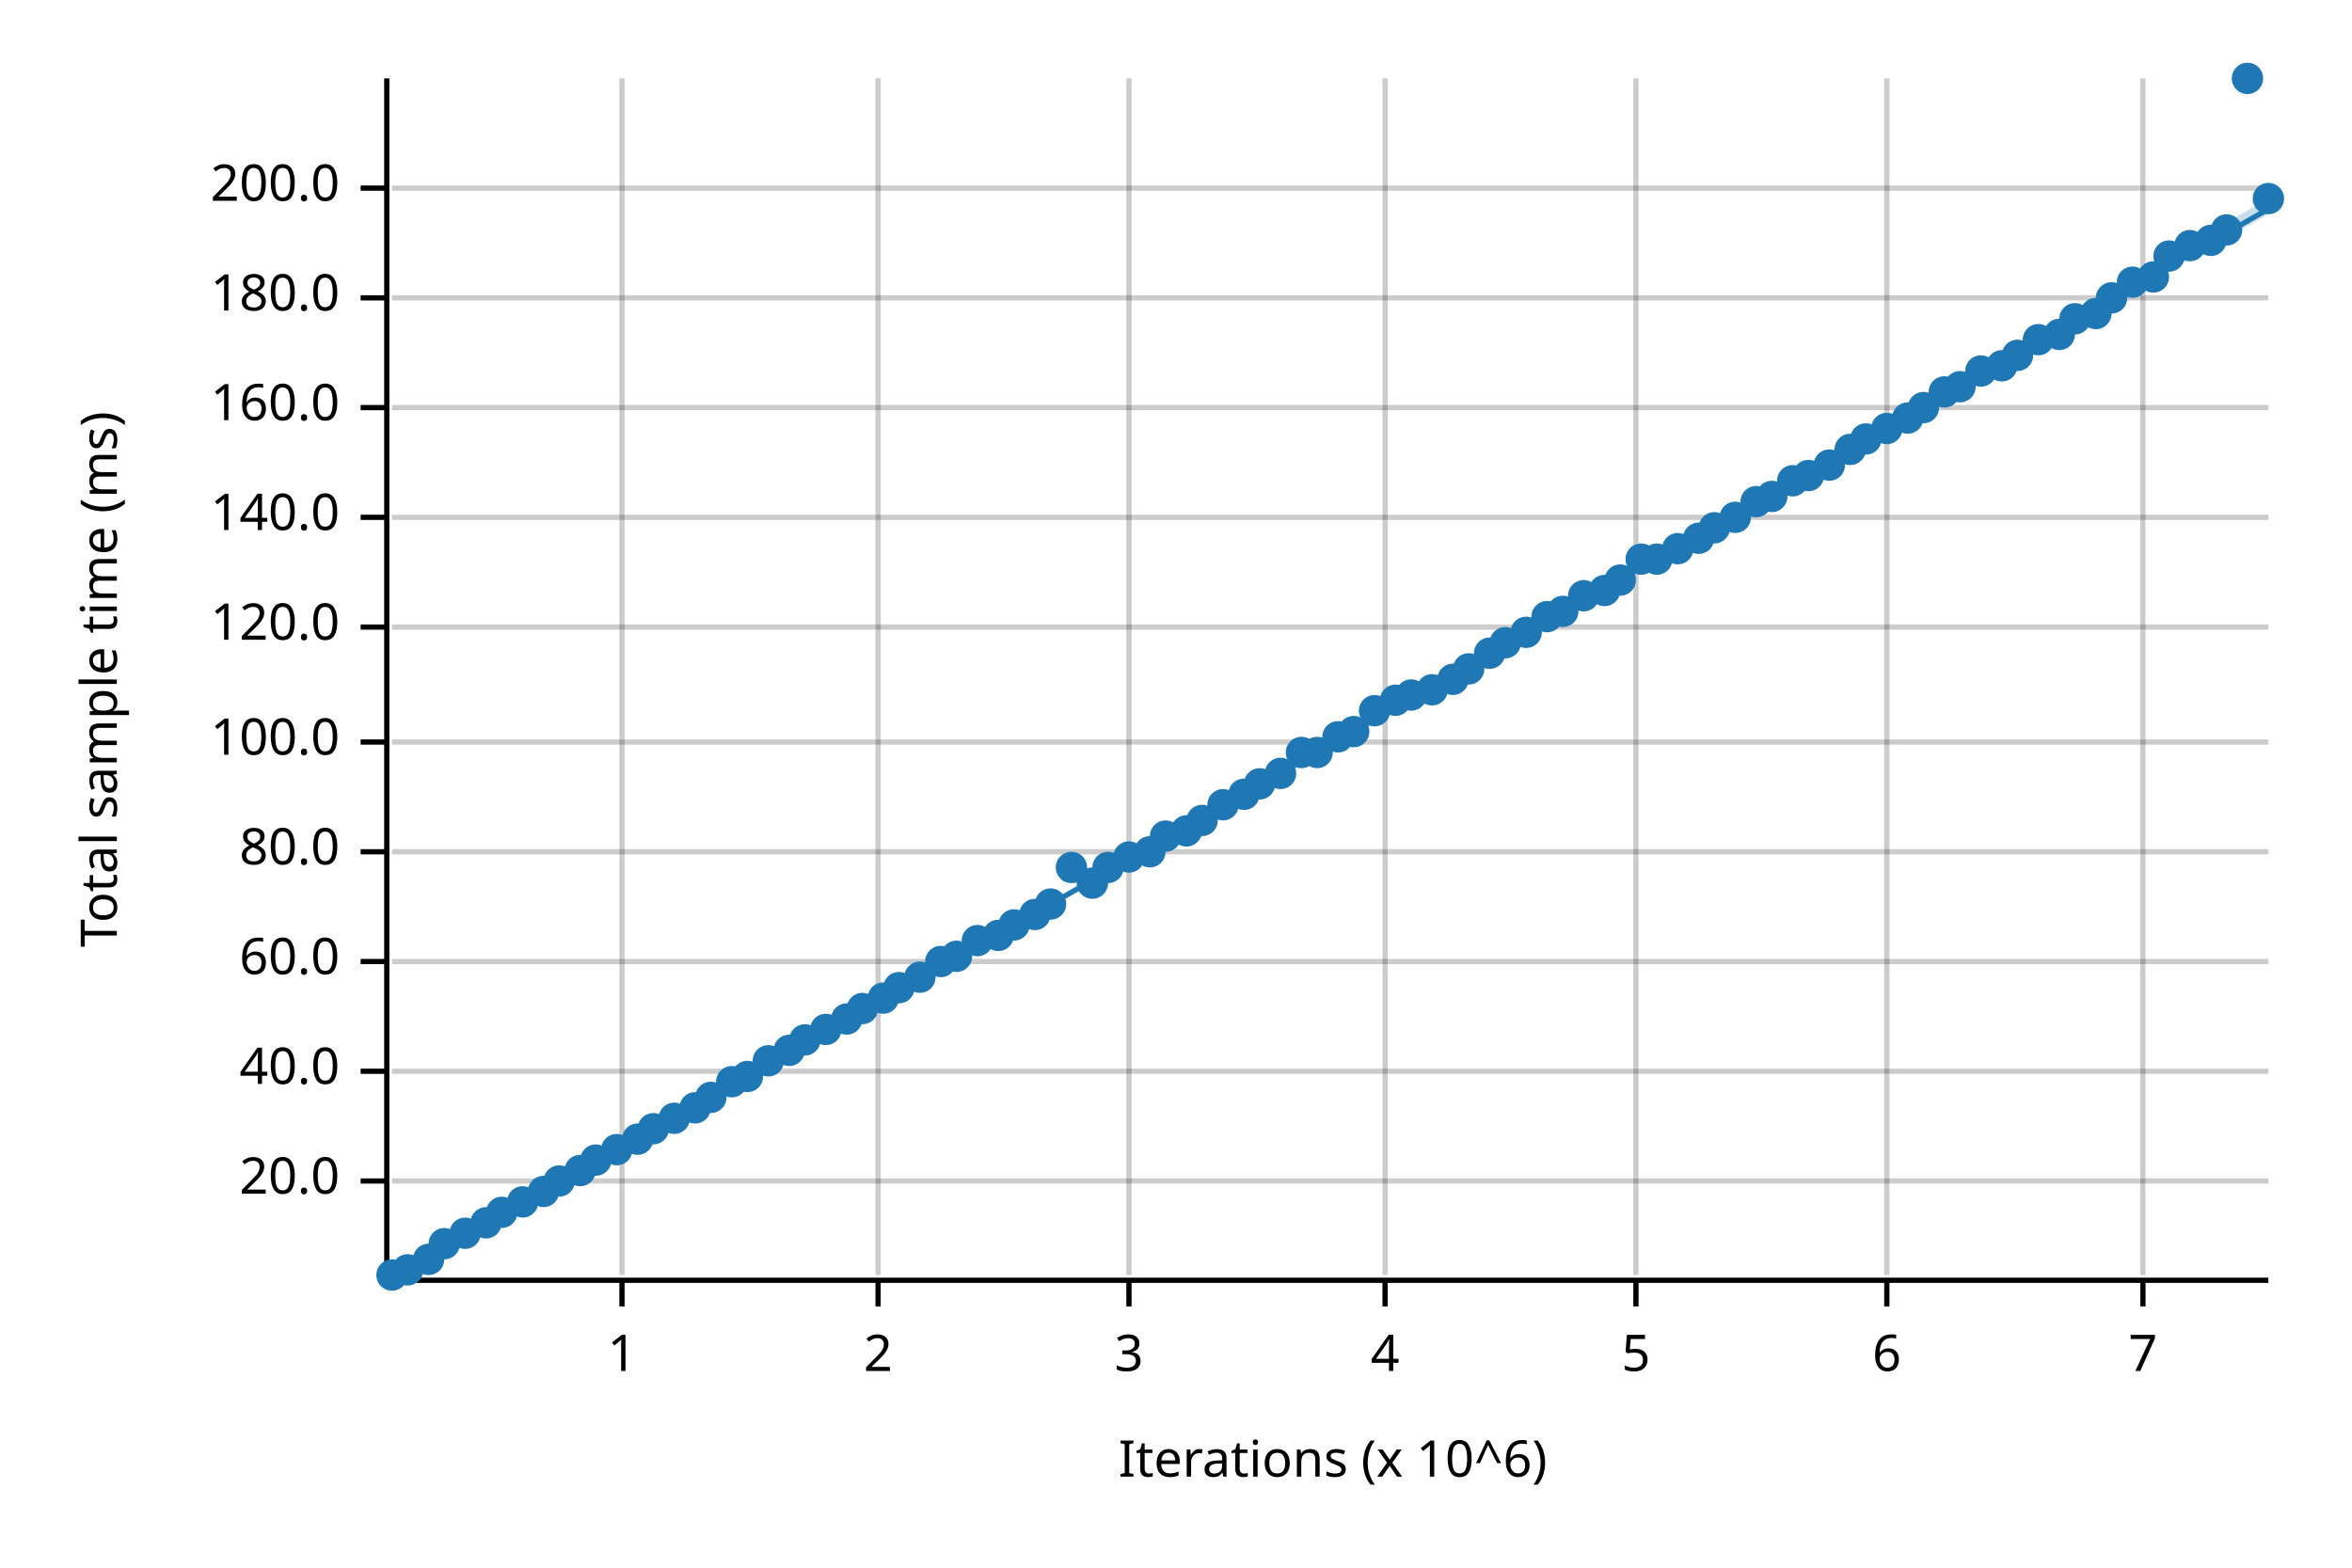
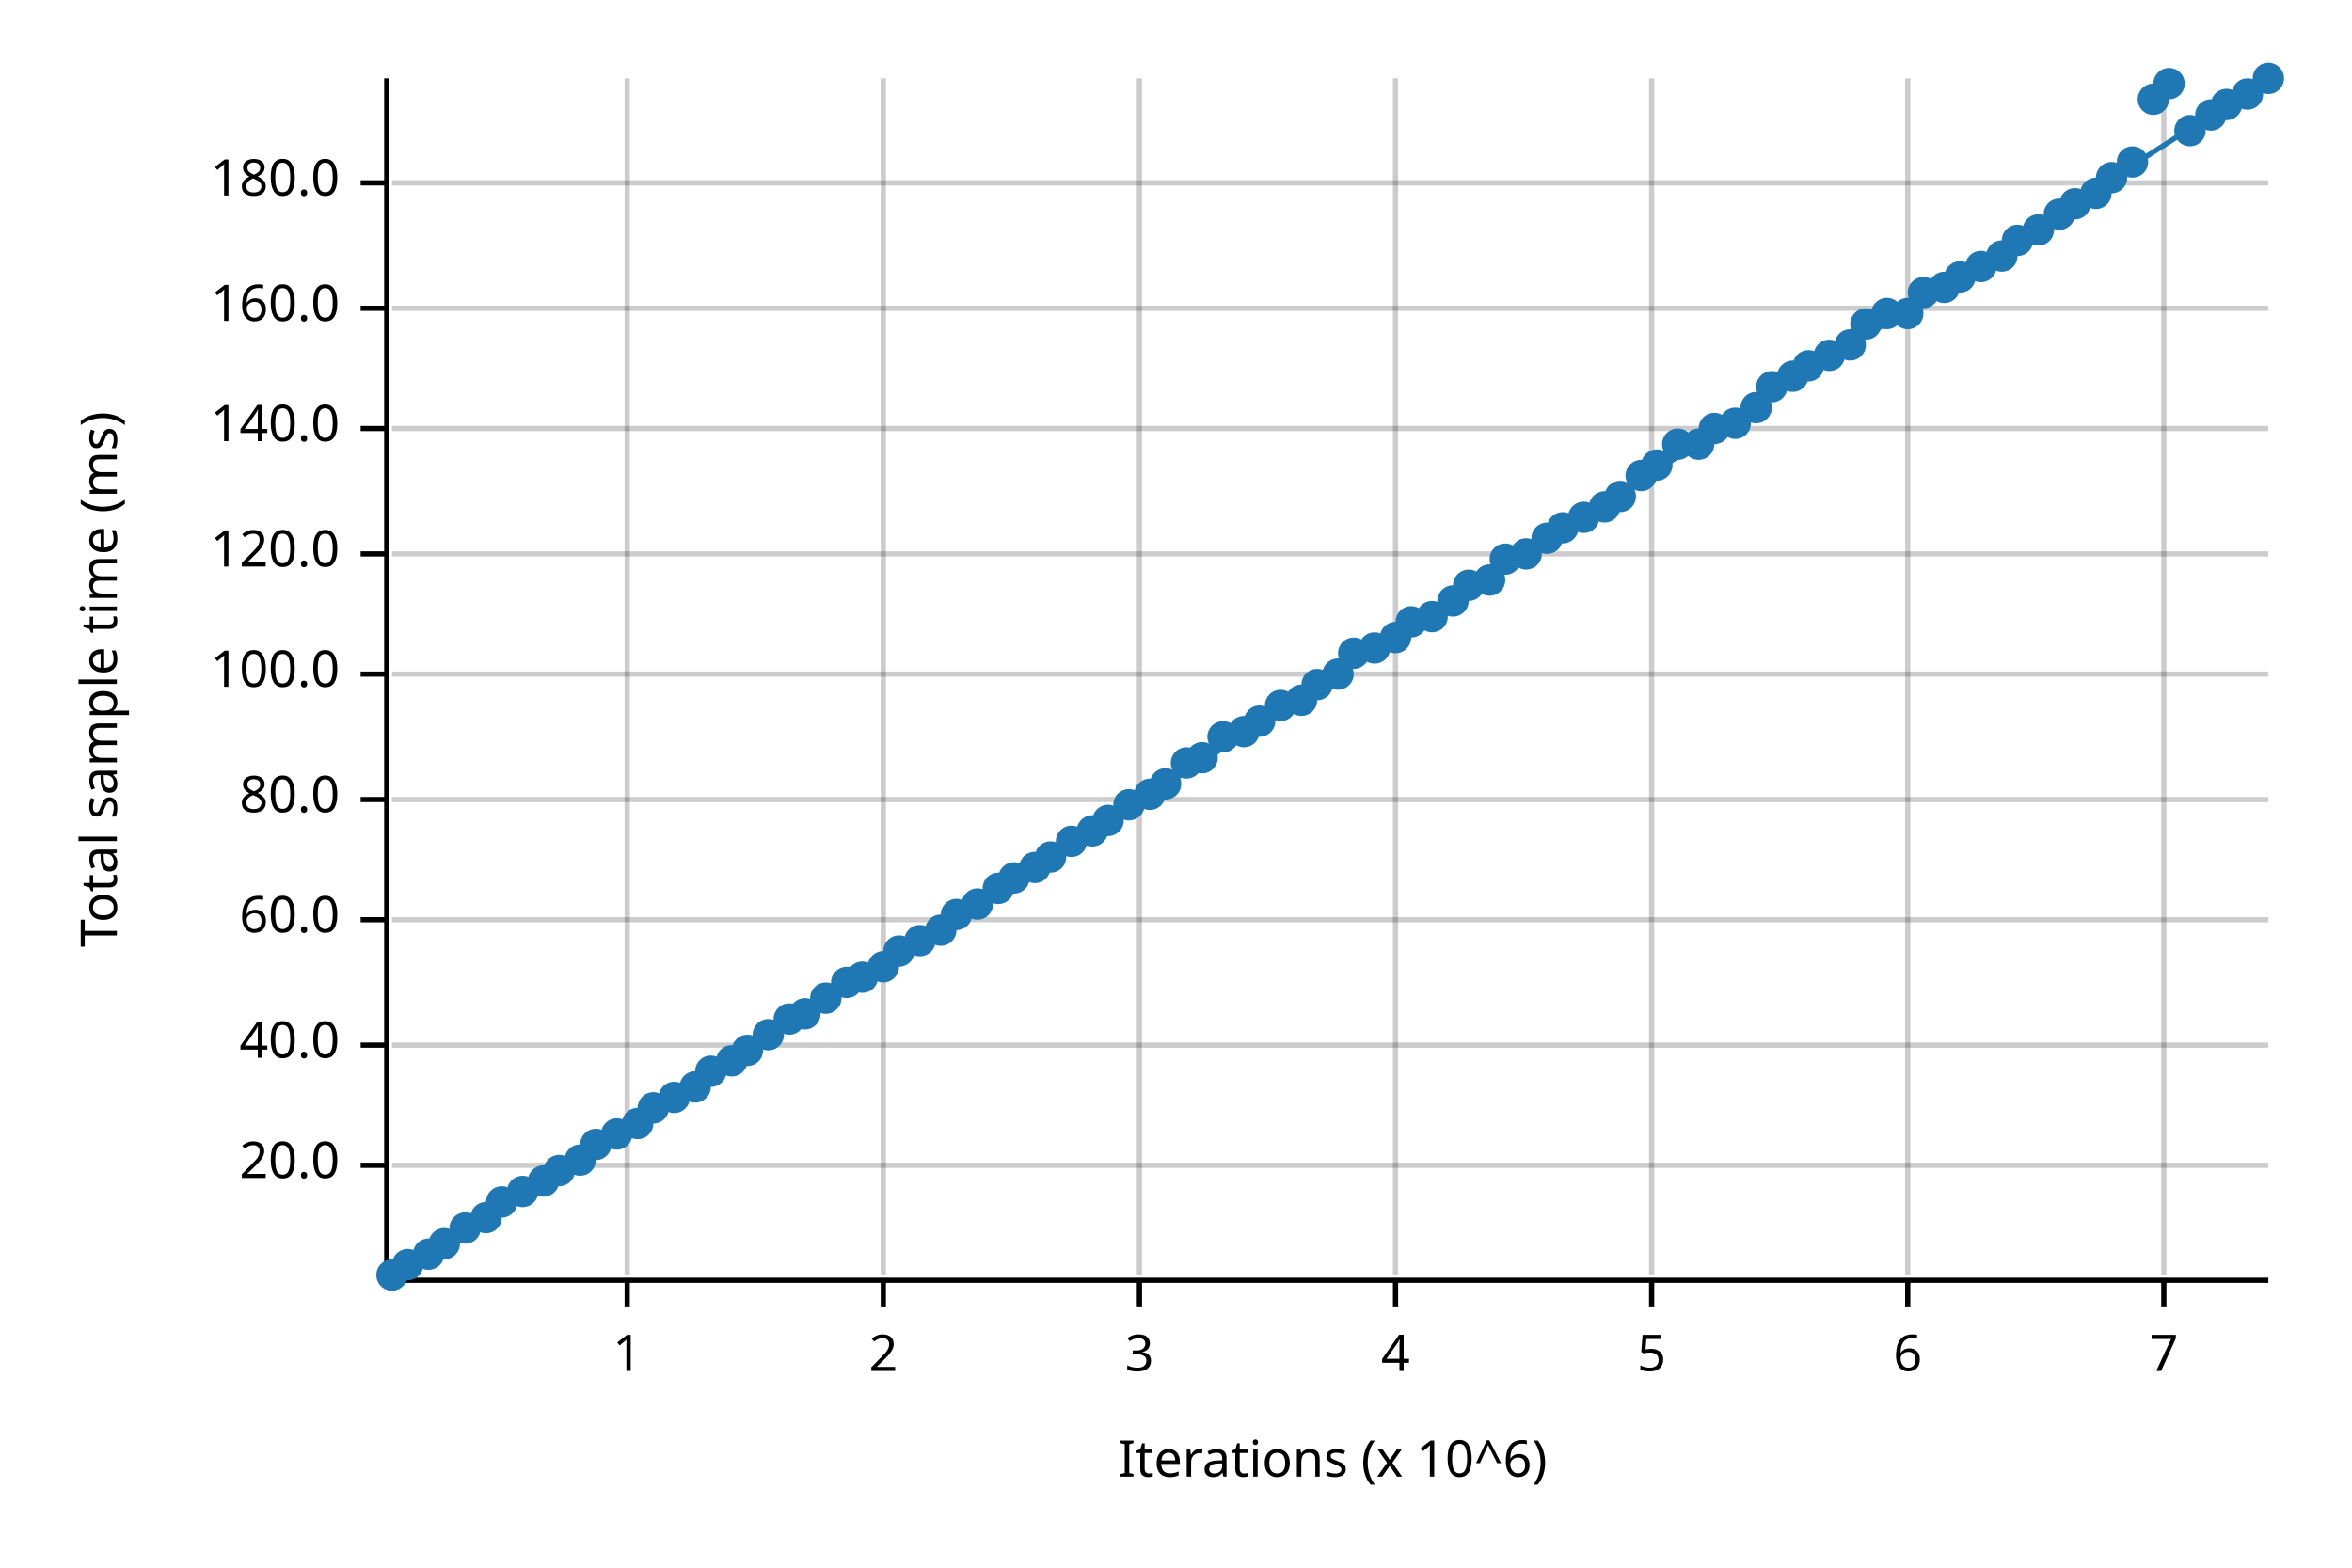
<svg xmlns="http://www.w3.org/2000/svg" width="450" height="300" viewBox="0 0 450 300">
  <text x="15" y="130" dy="0.76em" text-anchor="middle" font-family="sans-serif" font-size="9.677" opacity="1" fill="#000000" transform="rotate(270, 15, 130)">
Total sample time (ms)
</text>
  <text x="255" y="285" dy="-0.5ex" text-anchor="middle" font-family="sans-serif" font-size="9.677" opacity="1" fill="#000000">
Iterations (x 10^6)
</text>
-   <line opacity="0.2" stroke="#000000" stroke-width="1" x1="119" y1="244" x2="119" y2="15" />
-   <line opacity="0.2" stroke="#000000" stroke-width="1" x1="168" y1="244" x2="168" y2="15" />
-   <line opacity="0.2" stroke="#000000" stroke-width="1" x1="216" y1="244" x2="216" y2="15" />
-   <line opacity="0.2" stroke="#000000" stroke-width="1" x1="265" y1="244" x2="265" y2="15" />
-   <line opacity="0.2" stroke="#000000" stroke-width="1" x1="313" y1="244" x2="313" y2="15" />
-   <line opacity="0.2" stroke="#000000" stroke-width="1" x1="361" y1="244" x2="361" y2="15" />
-   <line opacity="0.2" stroke="#000000" stroke-width="1" x1="410" y1="244" x2="410" y2="15" />
-   <line opacity="0.2" stroke="#000000" stroke-width="1" x1="75" y1="226" x2="434" y2="226" />
-   <line opacity="0.2" stroke="#000000" stroke-width="1" x1="75" y1="205" x2="434" y2="205" />
-   <line opacity="0.2" stroke="#000000" stroke-width="1" x1="75" y1="184" x2="434" y2="184" />
-   <line opacity="0.2" stroke="#000000" stroke-width="1" x1="75" y1="163" x2="434" y2="163" />
-   <line opacity="0.2" stroke="#000000" stroke-width="1" x1="75" y1="142" x2="434" y2="142" />
-   <line opacity="0.2" stroke="#000000" stroke-width="1" x1="75" y1="120" x2="434" y2="120" />
-   <line opacity="0.2" stroke="#000000" stroke-width="1" x1="75" y1="99" x2="434" y2="99" />
-   <line opacity="0.2" stroke="#000000" stroke-width="1" x1="75" y1="78" x2="434" y2="78" />
-   <line opacity="0.2" stroke="#000000" stroke-width="1" x1="75" y1="57" x2="434" y2="57" />
-   <line opacity="0.2" stroke="#000000" stroke-width="1" x1="75" y1="36" x2="434" y2="36" />
+   <line opacity="0.2" stroke="#000000" stroke-width="1" x1="120" y1="244" x2="120" y2="15" />
+   <line opacity="0.2" stroke="#000000" stroke-width="1" x1="169" y1="244" x2="169" y2="15" />
+   <line opacity="0.2" stroke="#000000" stroke-width="1" x1="218" y1="244" x2="218" y2="15" />
+   <line opacity="0.2" stroke="#000000" stroke-width="1" x1="267" y1="244" x2="267" y2="15" />
+   <line opacity="0.2" stroke="#000000" stroke-width="1" x1="316" y1="244" x2="316" y2="15" />
+   <line opacity="0.2" stroke="#000000" stroke-width="1" x1="365" y1="244" x2="365" y2="15" />
+   <line opacity="0.2" stroke="#000000" stroke-width="1" x1="414" y1="244" x2="414" y2="15" />
+   <line opacity="0.2" stroke="#000000" stroke-width="1" x1="75" y1="223" x2="434" y2="223" />
+   <line opacity="0.2" stroke="#000000" stroke-width="1" x1="75" y1="200" x2="434" y2="200" />
+   <line opacity="0.2" stroke="#000000" stroke-width="1" x1="75" y1="176" x2="434" y2="176" />
+   <line opacity="0.2" stroke="#000000" stroke-width="1" x1="75" y1="153" x2="434" y2="153" />
+   <line opacity="0.2" stroke="#000000" stroke-width="1" x1="75" y1="129" x2="434" y2="129" />
+   <line opacity="0.2" stroke="#000000" stroke-width="1" x1="75" y1="106" x2="434" y2="106" />
+   <line opacity="0.2" stroke="#000000" stroke-width="1" x1="75" y1="82" x2="434" y2="82" />
+   <line opacity="0.2" stroke="#000000" stroke-width="1" x1="75" y1="59" x2="434" y2="59" />
+   <line opacity="0.2" stroke="#000000" stroke-width="1" x1="75" y1="35" x2="434" y2="35" />
  <polyline fill="none" opacity="1" stroke="#000000" stroke-width="1" points="74,15 74,244 " />
-   <text x="65" y="226" dy="0.5ex" text-anchor="end" font-family="sans-serif" font-size="9.677" opacity="1" fill="#000000">
+   <text x="65" y="223" dy="0.5ex" text-anchor="end" font-family="sans-serif" font-size="9.677" opacity="1" fill="#000000">
20.0
</text>
-   <polyline fill="none" opacity="1" stroke="#000000" stroke-width="1" points="69,226 74,226 " />
-   <text x="65" y="205" dy="0.5ex" text-anchor="end" font-family="sans-serif" font-size="9.677" opacity="1" fill="#000000">
+   <polyline fill="none" opacity="1" stroke="#000000" stroke-width="1" points="69,223 74,223 " />
+   <text x="65" y="200" dy="0.5ex" text-anchor="end" font-family="sans-serif" font-size="9.677" opacity="1" fill="#000000">
40.0
</text>
-   <polyline fill="none" opacity="1" stroke="#000000" stroke-width="1" points="69,205 74,205 " />
-   <text x="65" y="184" dy="0.5ex" text-anchor="end" font-family="sans-serif" font-size="9.677" opacity="1" fill="#000000">
+   <polyline fill="none" opacity="1" stroke="#000000" stroke-width="1" points="69,200 74,200 " />
+   <text x="65" y="176" dy="0.5ex" text-anchor="end" font-family="sans-serif" font-size="9.677" opacity="1" fill="#000000">
60.0
</text>
-   <polyline fill="none" opacity="1" stroke="#000000" stroke-width="1" points="69,184 74,184 " />
-   <text x="65" y="163" dy="0.5ex" text-anchor="end" font-family="sans-serif" font-size="9.677" opacity="1" fill="#000000">
+   <polyline fill="none" opacity="1" stroke="#000000" stroke-width="1" points="69,176 74,176 " />
+   <text x="65" y="153" dy="0.5ex" text-anchor="end" font-family="sans-serif" font-size="9.677" opacity="1" fill="#000000">
80.0
</text>
-   <polyline fill="none" opacity="1" stroke="#000000" stroke-width="1" points="69,163 74,163 " />
-   <text x="65" y="142" dy="0.5ex" text-anchor="end" font-family="sans-serif" font-size="9.677" opacity="1" fill="#000000">
+   <polyline fill="none" opacity="1" stroke="#000000" stroke-width="1" points="69,153 74,153 " />
+   <text x="65" y="129" dy="0.5ex" text-anchor="end" font-family="sans-serif" font-size="9.677" opacity="1" fill="#000000">
100.0
</text>
-   <polyline fill="none" opacity="1" stroke="#000000" stroke-width="1" points="69,142 74,142 " />
-   <text x="65" y="120" dy="0.5ex" text-anchor="end" font-family="sans-serif" font-size="9.677" opacity="1" fill="#000000">
+   <polyline fill="none" opacity="1" stroke="#000000" stroke-width="1" points="69,129 74,129 " />
+   <text x="65" y="106" dy="0.5ex" text-anchor="end" font-family="sans-serif" font-size="9.677" opacity="1" fill="#000000">
120.0
</text>
-   <polyline fill="none" opacity="1" stroke="#000000" stroke-width="1" points="69,120 74,120 " />
-   <text x="65" y="99" dy="0.5ex" text-anchor="end" font-family="sans-serif" font-size="9.677" opacity="1" fill="#000000">
+   <polyline fill="none" opacity="1" stroke="#000000" stroke-width="1" points="69,106 74,106 " />
+   <text x="65" y="82" dy="0.5ex" text-anchor="end" font-family="sans-serif" font-size="9.677" opacity="1" fill="#000000">
140.0
</text>
-   <polyline fill="none" opacity="1" stroke="#000000" stroke-width="1" points="69,99 74,99 " />
-   <text x="65" y="78" dy="0.5ex" text-anchor="end" font-family="sans-serif" font-size="9.677" opacity="1" fill="#000000">
+   <polyline fill="none" opacity="1" stroke="#000000" stroke-width="1" points="69,82 74,82 " />
+   <text x="65" y="59" dy="0.5ex" text-anchor="end" font-family="sans-serif" font-size="9.677" opacity="1" fill="#000000">
160.0
</text>
-   <polyline fill="none" opacity="1" stroke="#000000" stroke-width="1" points="69,78 74,78 " />
-   <text x="65" y="57" dy="0.5ex" text-anchor="end" font-family="sans-serif" font-size="9.677" opacity="1" fill="#000000">
+   <polyline fill="none" opacity="1" stroke="#000000" stroke-width="1" points="69,59 74,59 " />
+   <text x="65" y="35" dy="0.5ex" text-anchor="end" font-family="sans-serif" font-size="9.677" opacity="1" fill="#000000">
180.0
</text>
-   <polyline fill="none" opacity="1" stroke="#000000" stroke-width="1" points="69,57 74,57 " />
-   <text x="65" y="36" dy="0.5ex" text-anchor="end" font-family="sans-serif" font-size="9.677" opacity="1" fill="#000000">
- 200.0
- </text>
-   <polyline fill="none" opacity="1" stroke="#000000" stroke-width="1" points="69,36 74,36 " />
+   <polyline fill="none" opacity="1" stroke="#000000" stroke-width="1" points="69,35 74,35 " />
  <polyline fill="none" opacity="1" stroke="#000000" stroke-width="1" points="75,245 434,245 " />
-   <text x="119" y="255" dy="0.76em" text-anchor="middle" font-family="sans-serif" font-size="9.677" opacity="1" fill="#000000">
+   <text x="120" y="255" dy="0.76em" text-anchor="middle" font-family="sans-serif" font-size="9.677" opacity="1" fill="#000000">
1
</text>
-   <polyline fill="none" opacity="1" stroke="#000000" stroke-width="1" points="119,245 119,250 " />
-   <text x="168" y="255" dy="0.76em" text-anchor="middle" font-family="sans-serif" font-size="9.677" opacity="1" fill="#000000">
+   <polyline fill="none" opacity="1" stroke="#000000" stroke-width="1" points="120,245 120,250 " />
+   <text x="169" y="255" dy="0.76em" text-anchor="middle" font-family="sans-serif" font-size="9.677" opacity="1" fill="#000000">
2
</text>
-   <polyline fill="none" opacity="1" stroke="#000000" stroke-width="1" points="168,245 168,250 " />
-   <text x="216" y="255" dy="0.76em" text-anchor="middle" font-family="sans-serif" font-size="9.677" opacity="1" fill="#000000">
+   <polyline fill="none" opacity="1" stroke="#000000" stroke-width="1" points="169,245 169,250 " />
+   <text x="218" y="255" dy="0.76em" text-anchor="middle" font-family="sans-serif" font-size="9.677" opacity="1" fill="#000000">
3
</text>
-   <polyline fill="none" opacity="1" stroke="#000000" stroke-width="1" points="216,245 216,250 " />
-   <text x="265" y="255" dy="0.76em" text-anchor="middle" font-family="sans-serif" font-size="9.677" opacity="1" fill="#000000">
+   <polyline fill="none" opacity="1" stroke="#000000" stroke-width="1" points="218,245 218,250 " />
+   <text x="267" y="255" dy="0.76em" text-anchor="middle" font-family="sans-serif" font-size="9.677" opacity="1" fill="#000000">
4
</text>
-   <polyline fill="none" opacity="1" stroke="#000000" stroke-width="1" points="265,245 265,250 " />
-   <text x="313" y="255" dy="0.76em" text-anchor="middle" font-family="sans-serif" font-size="9.677" opacity="1" fill="#000000">
+   <polyline fill="none" opacity="1" stroke="#000000" stroke-width="1" points="267,245 267,250 " />
+   <text x="316" y="255" dy="0.76em" text-anchor="middle" font-family="sans-serif" font-size="9.677" opacity="1" fill="#000000">
5
</text>
-   <polyline fill="none" opacity="1" stroke="#000000" stroke-width="1" points="313,245 313,250 " />
-   <text x="361" y="255" dy="0.76em" text-anchor="middle" font-family="sans-serif" font-size="9.677" opacity="1" fill="#000000">
+   <polyline fill="none" opacity="1" stroke="#000000" stroke-width="1" points="316,245 316,250 " />
+   <text x="365" y="255" dy="0.76em" text-anchor="middle" font-family="sans-serif" font-size="9.677" opacity="1" fill="#000000">
6
</text>
-   <polyline fill="none" opacity="1" stroke="#000000" stroke-width="1" points="361,245 361,250 " />
-   <text x="410" y="255" dy="0.76em" text-anchor="middle" font-family="sans-serif" font-size="9.677" opacity="1" fill="#000000">
+   <polyline fill="none" opacity="1" stroke="#000000" stroke-width="1" points="365,245 365,250 " />
+   <text x="414" y="255" dy="0.76em" text-anchor="middle" font-family="sans-serif" font-size="9.677" opacity="1" fill="#000000">
7
</text>
-   <polyline fill="none" opacity="1" stroke="#000000" stroke-width="1" points="410,245 410,250 " />
+   <polyline fill="none" opacity="1" stroke="#000000" stroke-width="1" points="414,245 414,250 " />
  <circle cx="75" cy="244" r="3" opacity="1" fill="#1F78B4" stroke="none" stroke-width="1" />
-   <circle cx="78" cy="243" r="3" opacity="1" fill="#1F78B4" stroke="none" stroke-width="1" />
-   <circle cx="82" cy="241" r="3" opacity="1" fill="#1F78B4" stroke="none" stroke-width="1" />
+   <circle cx="78" cy="242" r="3" opacity="1" fill="#1F78B4" stroke="none" stroke-width="1" />
+   <circle cx="82" cy="240" r="3" opacity="1" fill="#1F78B4" stroke="none" stroke-width="1" />
  <circle cx="85" cy="238" r="3" opacity="1" fill="#1F78B4" stroke="none" stroke-width="1" />
-   <circle cx="89" cy="236" r="3" opacity="1" fill="#1F78B4" stroke="none" stroke-width="1" />
-   <circle cx="93" cy="234" r="3" opacity="1" fill="#1F78B4" stroke="none" stroke-width="1" />
-   <circle cx="96" cy="232" r="3" opacity="1" fill="#1F78B4" stroke="none" stroke-width="1" />
-   <circle cx="100" cy="230" r="3" opacity="1" fill="#1F78B4" stroke="none" stroke-width="1" />
-   <circle cx="104" cy="228" r="3" opacity="1" fill="#1F78B4" stroke="none" stroke-width="1" />
-   <circle cx="107" cy="226" r="3" opacity="1" fill="#1F78B4" stroke="none" stroke-width="1" />
-   <circle cx="111" cy="224" r="3" opacity="1" fill="#1F78B4" stroke="none" stroke-width="1" />
-   <circle cx="114" cy="222" r="3" opacity="1" fill="#1F78B4" stroke="none" stroke-width="1" />
-   <circle cx="118" cy="220" r="3" opacity="1" fill="#1F78B4" stroke="none" stroke-width="1" />
-   <circle cx="122" cy="218" r="3" opacity="1" fill="#1F78B4" stroke="none" stroke-width="1" />
-   <circle cx="125" cy="216" r="3" opacity="1" fill="#1F78B4" stroke="none" stroke-width="1" />
-   <circle cx="129" cy="214" r="3" opacity="1" fill="#1F78B4" stroke="none" stroke-width="1" />
-   <circle cx="133" cy="212" r="3" opacity="1" fill="#1F78B4" stroke="none" stroke-width="1" />
-   <circle cx="136" cy="210" r="3" opacity="1" fill="#1F78B4" stroke="none" stroke-width="1" />
-   <circle cx="140" cy="207" r="3" opacity="1" fill="#1F78B4" stroke="none" stroke-width="1" />
-   <circle cx="143" cy="206" r="3" opacity="1" fill="#1F78B4" stroke="none" stroke-width="1" />
-   <circle cx="147" cy="203" r="3" opacity="1" fill="#1F78B4" stroke="none" stroke-width="1" />
-   <circle cx="151" cy="201" r="3" opacity="1" fill="#1F78B4" stroke="none" stroke-width="1" />
-   <circle cx="154" cy="199" r="3" opacity="1" fill="#1F78B4" stroke="none" stroke-width="1" />
-   <circle cx="158" cy="197" r="3" opacity="1" fill="#1F78B4" stroke="none" stroke-width="1" />
-   <circle cx="162" cy="195" r="3" opacity="1" fill="#1F78B4" stroke="none" stroke-width="1" />
-   <circle cx="165" cy="193" r="3" opacity="1" fill="#1F78B4" stroke="none" stroke-width="1" />
-   <circle cx="169" cy="191" r="3" opacity="1" fill="#1F78B4" stroke="none" stroke-width="1" />
-   <circle cx="172" cy="189" r="3" opacity="1" fill="#1F78B4" stroke="none" stroke-width="1" />
-   <circle cx="176" cy="187" r="3" opacity="1" fill="#1F78B4" stroke="none" stroke-width="1" />
-   <circle cx="180" cy="184" r="3" opacity="1" fill="#1F78B4" stroke="none" stroke-width="1" />
-   <circle cx="183" cy="183" r="3" opacity="1" fill="#1F78B4" stroke="none" stroke-width="1" />
-   <circle cx="187" cy="180" r="3" opacity="1" fill="#1F78B4" stroke="none" stroke-width="1" />
-   <circle cx="191" cy="179" r="3" opacity="1" fill="#1F78B4" stroke="none" stroke-width="1" />
-   <circle cx="194" cy="177" r="3" opacity="1" fill="#1F78B4" stroke="none" stroke-width="1" />
-   <circle cx="198" cy="175" r="3" opacity="1" fill="#1F78B4" stroke="none" stroke-width="1" />
-   <circle cx="201" cy="173" r="3" opacity="1" fill="#1F78B4" stroke="none" stroke-width="1" />
-   <circle cx="205" cy="166" r="3" opacity="1" fill="#1F78B4" stroke="none" stroke-width="1" />
-   <circle cx="209" cy="169" r="3" opacity="1" fill="#1F78B4" stroke="none" stroke-width="1" />
-   <circle cx="212" cy="166" r="3" opacity="1" fill="#1F78B4" stroke="none" stroke-width="1" />
-   <circle cx="216" cy="164" r="3" opacity="1" fill="#1F78B4" stroke="none" stroke-width="1" />
-   <circle cx="220" cy="163" r="3" opacity="1" fill="#1F78B4" stroke="none" stroke-width="1" />
-   <circle cx="223" cy="160" r="3" opacity="1" fill="#1F78B4" stroke="none" stroke-width="1" />
-   <circle cx="227" cy="159" r="3" opacity="1" fill="#1F78B4" stroke="none" stroke-width="1" />
-   <circle cx="230" cy="157" r="3" opacity="1" fill="#1F78B4" stroke="none" stroke-width="1" />
-   <circle cx="234" cy="154" r="3" opacity="1" fill="#1F78B4" stroke="none" stroke-width="1" />
-   <circle cx="238" cy="152" r="3" opacity="1" fill="#1F78B4" stroke="none" stroke-width="1" />
-   <circle cx="241" cy="150" r="3" opacity="1" fill="#1F78B4" stroke="none" stroke-width="1" />
-   <circle cx="245" cy="148" r="3" opacity="1" fill="#1F78B4" stroke="none" stroke-width="1" />
-   <circle cx="249" cy="144" r="3" opacity="1" fill="#1F78B4" stroke="none" stroke-width="1" />
-   <circle cx="252" cy="144" r="3" opacity="1" fill="#1F78B4" stroke="none" stroke-width="1" />
-   <circle cx="256" cy="141" r="3" opacity="1" fill="#1F78B4" stroke="none" stroke-width="1" />
-   <circle cx="259" cy="140" r="3" opacity="1" fill="#1F78B4" stroke="none" stroke-width="1" />
-   <circle cx="263" cy="136" r="3" opacity="1" fill="#1F78B4" stroke="none" stroke-width="1" />
-   <circle cx="267" cy="134" r="3" opacity="1" fill="#1F78B4" stroke="none" stroke-width="1" />
-   <circle cx="270" cy="133" r="3" opacity="1" fill="#1F78B4" stroke="none" stroke-width="1" />
-   <circle cx="274" cy="132" r="3" opacity="1" fill="#1F78B4" stroke="none" stroke-width="1" />
-   <circle cx="278" cy="130" r="3" opacity="1" fill="#1F78B4" stroke="none" stroke-width="1" />
-   <circle cx="281" cy="128" r="3" opacity="1" fill="#1F78B4" stroke="none" stroke-width="1" />
-   <circle cx="285" cy="125" r="3" opacity="1" fill="#1F78B4" stroke="none" stroke-width="1" />
-   <circle cx="288" cy="123" r="3" opacity="1" fill="#1F78B4" stroke="none" stroke-width="1" />
-   <circle cx="292" cy="121" r="3" opacity="1" fill="#1F78B4" stroke="none" stroke-width="1" />
-   <circle cx="296" cy="118" r="3" opacity="1" fill="#1F78B4" stroke="none" stroke-width="1" />
-   <circle cx="299" cy="117" r="3" opacity="1" fill="#1F78B4" stroke="none" stroke-width="1" />
-   <circle cx="303" cy="114" r="3" opacity="1" fill="#1F78B4" stroke="none" stroke-width="1" />
-   <circle cx="307" cy="113" r="3" opacity="1" fill="#1F78B4" stroke="none" stroke-width="1" />
-   <circle cx="310" cy="111" r="3" opacity="1" fill="#1F78B4" stroke="none" stroke-width="1" />
-   <circle cx="314" cy="107" r="3" opacity="1" fill="#1F78B4" stroke="none" stroke-width="1" />
-   <circle cx="317" cy="107" r="3" opacity="1" fill="#1F78B4" stroke="none" stroke-width="1" />
-   <circle cx="321" cy="105" r="3" opacity="1" fill="#1F78B4" stroke="none" stroke-width="1" />
-   <circle cx="325" cy="103" r="3" opacity="1" fill="#1F78B4" stroke="none" stroke-width="1" />
-   <circle cx="328" cy="101" r="3" opacity="1" fill="#1F78B4" stroke="none" stroke-width="1" />
-   <circle cx="332" cy="99" r="3" opacity="1" fill="#1F78B4" stroke="none" stroke-width="1" />
-   <circle cx="336" cy="96" r="3" opacity="1" fill="#1F78B4" stroke="none" stroke-width="1" />
-   <circle cx="339" cy="95" r="3" opacity="1" fill="#1F78B4" stroke="none" stroke-width="1" />
-   <circle cx="343" cy="92" r="3" opacity="1" fill="#1F78B4" stroke="none" stroke-width="1" />
-   <circle cx="346" cy="91" r="3" opacity="1" fill="#1F78B4" stroke="none" stroke-width="1" />
-   <circle cx="350" cy="89" r="3" opacity="1" fill="#1F78B4" stroke="none" stroke-width="1" />
-   <circle cx="354" cy="86" r="3" opacity="1" fill="#1F78B4" stroke="none" stroke-width="1" />
-   <circle cx="357" cy="84" r="3" opacity="1" fill="#1F78B4" stroke="none" stroke-width="1" />
-   <circle cx="361" cy="82" r="3" opacity="1" fill="#1F78B4" stroke="none" stroke-width="1" />
-   <circle cx="365" cy="80" r="3" opacity="1" fill="#1F78B4" stroke="none" stroke-width="1" />
-   <circle cx="368" cy="78" r="3" opacity="1" fill="#1F78B4" stroke="none" stroke-width="1" />
-   <circle cx="372" cy="75" r="3" opacity="1" fill="#1F78B4" stroke="none" stroke-width="1" />
-   <circle cx="375" cy="74" r="3" opacity="1" fill="#1F78B4" stroke="none" stroke-width="1" />
-   <circle cx="379" cy="71" r="3" opacity="1" fill="#1F78B4" stroke="none" stroke-width="1" />
-   <circle cx="383" cy="70" r="3" opacity="1" fill="#1F78B4" stroke="none" stroke-width="1" />
-   <circle cx="386" cy="68" r="3" opacity="1" fill="#1F78B4" stroke="none" stroke-width="1" />
-   <circle cx="390" cy="65" r="3" opacity="1" fill="#1F78B4" stroke="none" stroke-width="1" />
-   <circle cx="394" cy="64" r="3" opacity="1" fill="#1F78B4" stroke="none" stroke-width="1" />
-   <circle cx="397" cy="61" r="3" opacity="1" fill="#1F78B4" stroke="none" stroke-width="1" />
-   <circle cx="401" cy="60" r="3" opacity="1" fill="#1F78B4" stroke="none" stroke-width="1" />
-   <circle cx="404" cy="57" r="3" opacity="1" fill="#1F78B4" stroke="none" stroke-width="1" />
-   <circle cx="408" cy="54" r="3" opacity="1" fill="#1F78B4" stroke="none" stroke-width="1" />
-   <circle cx="412" cy="53" r="3" opacity="1" fill="#1F78B4" stroke="none" stroke-width="1" />
-   <circle cx="415" cy="49" r="3" opacity="1" fill="#1F78B4" stroke="none" stroke-width="1" />
-   <circle cx="419" cy="47" r="3" opacity="1" fill="#1F78B4" stroke="none" stroke-width="1" />
-   <circle cx="423" cy="46" r="3" opacity="1" fill="#1F78B4" stroke="none" stroke-width="1" />
-   <circle cx="426" cy="44" r="3" opacity="1" fill="#1F78B4" stroke="none" stroke-width="1" />
-   <circle cx="430" cy="15" r="3" opacity="1" fill="#1F78B4" stroke="none" stroke-width="1" />
-   <circle cx="434" cy="38" r="3" opacity="1" fill="#1F78B4" stroke="none" stroke-width="1" />
-   <polyline fill="none" opacity="1" stroke="#1F78B4" stroke-width="1" points="75,245 434,40 " />
-   <polygon opacity="0.25" fill="#1F78B4" points="75,245 434,41 434,38 " />
+   <circle cx="89" cy="235" r="3" opacity="1" fill="#1F78B4" stroke="none" stroke-width="1" />
+   <circle cx="93" cy="233" r="3" opacity="1" fill="#1F78B4" stroke="none" stroke-width="1" />
+   <circle cx="96" cy="230" r="3" opacity="1" fill="#1F78B4" stroke="none" stroke-width="1" />
+   <circle cx="100" cy="228" r="3" opacity="1" fill="#1F78B4" stroke="none" stroke-width="1" />
+   <circle cx="104" cy="226" r="3" opacity="1" fill="#1F78B4" stroke="none" stroke-width="1" />
+   <circle cx="107" cy="224" r="3" opacity="1" fill="#1F78B4" stroke="none" stroke-width="1" />
+   <circle cx="111" cy="222" r="3" opacity="1" fill="#1F78B4" stroke="none" stroke-width="1" />
+   <circle cx="114" cy="219" r="3" opacity="1" fill="#1F78B4" stroke="none" stroke-width="1" />
+   <circle cx="118" cy="217" r="3" opacity="1" fill="#1F78B4" stroke="none" stroke-width="1" />
+   <circle cx="122" cy="215" r="3" opacity="1" fill="#1F78B4" stroke="none" stroke-width="1" />
+   <circle cx="125" cy="212" r="3" opacity="1" fill="#1F78B4" stroke="none" stroke-width="1" />
+   <circle cx="129" cy="210" r="3" opacity="1" fill="#1F78B4" stroke="none" stroke-width="1" />
+   <circle cx="133" cy="208" r="3" opacity="1" fill="#1F78B4" stroke="none" stroke-width="1" />
+   <circle cx="136" cy="205" r="3" opacity="1" fill="#1F78B4" stroke="none" stroke-width="1" />
+   <circle cx="140" cy="203" r="3" opacity="1" fill="#1F78B4" stroke="none" stroke-width="1" />
+   <circle cx="143" cy="201" r="3" opacity="1" fill="#1F78B4" stroke="none" stroke-width="1" />
+   <circle cx="147" cy="198" r="3" opacity="1" fill="#1F78B4" stroke="none" stroke-width="1" />
+   <circle cx="151" cy="195" r="3" opacity="1" fill="#1F78B4" stroke="none" stroke-width="1" />
+   <circle cx="154" cy="194" r="3" opacity="1" fill="#1F78B4" stroke="none" stroke-width="1" />
+   <circle cx="158" cy="191" r="3" opacity="1" fill="#1F78B4" stroke="none" stroke-width="1" />
+   <circle cx="162" cy="188" r="3" opacity="1" fill="#1F78B4" stroke="none" stroke-width="1" />
+   <circle cx="165" cy="187" r="3" opacity="1" fill="#1F78B4" stroke="none" stroke-width="1" />
+   <circle cx="169" cy="185" r="3" opacity="1" fill="#1F78B4" stroke="none" stroke-width="1" />
+   <circle cx="172" cy="182" r="3" opacity="1" fill="#1F78B4" stroke="none" stroke-width="1" />
+   <circle cx="176" cy="180" r="3" opacity="1" fill="#1F78B4" stroke="none" stroke-width="1" />
+   <circle cx="180" cy="178" r="3" opacity="1" fill="#1F78B4" stroke="none" stroke-width="1" />
+   <circle cx="183" cy="175" r="3" opacity="1" fill="#1F78B4" stroke="none" stroke-width="1" />
+   <circle cx="187" cy="173" r="3" opacity="1" fill="#1F78B4" stroke="none" stroke-width="1" />
+   <circle cx="191" cy="170" r="3" opacity="1" fill="#1F78B4" stroke="none" stroke-width="1" />
+   <circle cx="194" cy="168" r="3" opacity="1" fill="#1F78B4" stroke="none" stroke-width="1" />
+   <circle cx="198" cy="166" r="3" opacity="1" fill="#1F78B4" stroke="none" stroke-width="1" />
+   <circle cx="201" cy="164" r="3" opacity="1" fill="#1F78B4" stroke="none" stroke-width="1" />
+   <circle cx="205" cy="161" r="3" opacity="1" fill="#1F78B4" stroke="none" stroke-width="1" />
+   <circle cx="209" cy="159" r="3" opacity="1" fill="#1F78B4" stroke="none" stroke-width="1" />
+   <circle cx="212" cy="157" r="3" opacity="1" fill="#1F78B4" stroke="none" stroke-width="1" />
+   <circle cx="216" cy="154" r="3" opacity="1" fill="#1F78B4" stroke="none" stroke-width="1" />
+   <circle cx="220" cy="152" r="3" opacity="1" fill="#1F78B4" stroke="none" stroke-width="1" />
+   <circle cx="223" cy="150" r="3" opacity="1" fill="#1F78B4" stroke="none" stroke-width="1" />
+   <circle cx="227" cy="146" r="3" opacity="1" fill="#1F78B4" stroke="none" stroke-width="1" />
+   <circle cx="230" cy="145" r="3" opacity="1" fill="#1F78B4" stroke="none" stroke-width="1" />
+   <circle cx="234" cy="141" r="3" opacity="1" fill="#1F78B4" stroke="none" stroke-width="1" />
+   <circle cx="238" cy="140" r="3" opacity="1" fill="#1F78B4" stroke="none" stroke-width="1" />
+   <circle cx="241" cy="138" r="3" opacity="1" fill="#1F78B4" stroke="none" stroke-width="1" />
+   <circle cx="245" cy="135" r="3" opacity="1" fill="#1F78B4" stroke="none" stroke-width="1" />
+   <circle cx="249" cy="134" r="3" opacity="1" fill="#1F78B4" stroke="none" stroke-width="1" />
+   <circle cx="252" cy="131" r="3" opacity="1" fill="#1F78B4" stroke="none" stroke-width="1" />
+   <circle cx="256" cy="129" r="3" opacity="1" fill="#1F78B4" stroke="none" stroke-width="1" />
+   <circle cx="259" cy="125" r="3" opacity="1" fill="#1F78B4" stroke="none" stroke-width="1" />
+   <circle cx="263" cy="124" r="3" opacity="1" fill="#1F78B4" stroke="none" stroke-width="1" />
+   <circle cx="267" cy="122" r="3" opacity="1" fill="#1F78B4" stroke="none" stroke-width="1" />
+   <circle cx="270" cy="119" r="3" opacity="1" fill="#1F78B4" stroke="none" stroke-width="1" />
+   <circle cx="274" cy="118" r="3" opacity="1" fill="#1F78B4" stroke="none" stroke-width="1" />
+   <circle cx="278" cy="115" r="3" opacity="1" fill="#1F78B4" stroke="none" stroke-width="1" />
+   <circle cx="281" cy="112" r="3" opacity="1" fill="#1F78B4" stroke="none" stroke-width="1" />
+   <circle cx="285" cy="111" r="3" opacity="1" fill="#1F78B4" stroke="none" stroke-width="1" />
+   <circle cx="288" cy="107" r="3" opacity="1" fill="#1F78B4" stroke="none" stroke-width="1" />
+   <circle cx="292" cy="106" r="3" opacity="1" fill="#1F78B4" stroke="none" stroke-width="1" />
+   <circle cx="296" cy="103" r="3" opacity="1" fill="#1F78B4" stroke="none" stroke-width="1" />
+   <circle cx="299" cy="101" r="3" opacity="1" fill="#1F78B4" stroke="none" stroke-width="1" />
+   <circle cx="303" cy="99" r="3" opacity="1" fill="#1F78B4" stroke="none" stroke-width="1" />
+   <circle cx="307" cy="97" r="3" opacity="1" fill="#1F78B4" stroke="none" stroke-width="1" />
+   <circle cx="310" cy="95" r="3" opacity="1" fill="#1F78B4" stroke="none" stroke-width="1" />
+   <circle cx="314" cy="91" r="3" opacity="1" fill="#1F78B4" stroke="none" stroke-width="1" />
+   <circle cx="317" cy="89" r="3" opacity="1" fill="#1F78B4" stroke="none" stroke-width="1" />
+   <circle cx="321" cy="85" r="3" opacity="1" fill="#1F78B4" stroke="none" stroke-width="1" />
+   <circle cx="325" cy="85" r="3" opacity="1" fill="#1F78B4" stroke="none" stroke-width="1" />
+   <circle cx="328" cy="82" r="3" opacity="1" fill="#1F78B4" stroke="none" stroke-width="1" />
+   <circle cx="332" cy="81" r="3" opacity="1" fill="#1F78B4" stroke="none" stroke-width="1" />
+   <circle cx="336" cy="78" r="3" opacity="1" fill="#1F78B4" stroke="none" stroke-width="1" />
+   <circle cx="339" cy="74" r="3" opacity="1" fill="#1F78B4" stroke="none" stroke-width="1" />
+   <circle cx="343" cy="72" r="3" opacity="1" fill="#1F78B4" stroke="none" stroke-width="1" />
+   <circle cx="346" cy="70" r="3" opacity="1" fill="#1F78B4" stroke="none" stroke-width="1" />
+   <circle cx="350" cy="68" r="3" opacity="1" fill="#1F78B4" stroke="none" stroke-width="1" />
+   <circle cx="354" cy="66" r="3" opacity="1" fill="#1F78B4" stroke="none" stroke-width="1" />
+   <circle cx="357" cy="62" r="3" opacity="1" fill="#1F78B4" stroke="none" stroke-width="1" />
+   <circle cx="361" cy="60" r="3" opacity="1" fill="#1F78B4" stroke="none" stroke-width="1" />
+   <circle cx="365" cy="60" r="3" opacity="1" fill="#1F78B4" stroke="none" stroke-width="1" />
+   <circle cx="368" cy="56" r="3" opacity="1" fill="#1F78B4" stroke="none" stroke-width="1" />
+   <circle cx="372" cy="55" r="3" opacity="1" fill="#1F78B4" stroke="none" stroke-width="1" />
+   <circle cx="375" cy="53" r="3" opacity="1" fill="#1F78B4" stroke="none" stroke-width="1" />
+   <circle cx="379" cy="51" r="3" opacity="1" fill="#1F78B4" stroke="none" stroke-width="1" />
+   <circle cx="383" cy="49" r="3" opacity="1" fill="#1F78B4" stroke="none" stroke-width="1" />
+   <circle cx="386" cy="46" r="3" opacity="1" fill="#1F78B4" stroke="none" stroke-width="1" />
+   <circle cx="390" cy="44" r="3" opacity="1" fill="#1F78B4" stroke="none" stroke-width="1" />
+   <circle cx="394" cy="41" r="3" opacity="1" fill="#1F78B4" stroke="none" stroke-width="1" />
+   <circle cx="397" cy="39" r="3" opacity="1" fill="#1F78B4" stroke="none" stroke-width="1" />
+   <circle cx="401" cy="37" r="3" opacity="1" fill="#1F78B4" stroke="none" stroke-width="1" />
+   <circle cx="404" cy="34" r="3" opacity="1" fill="#1F78B4" stroke="none" stroke-width="1" />
+   <circle cx="408" cy="31" r="3" opacity="1" fill="#1F78B4" stroke="none" stroke-width="1" />
+   <circle cx="412" cy="19" r="3" opacity="1" fill="#1F78B4" stroke="none" stroke-width="1" />
+   <circle cx="415" cy="16" r="3" opacity="1" fill="#1F78B4" stroke="none" stroke-width="1" />
+   <circle cx="419" cy="25" r="3" opacity="1" fill="#1F78B4" stroke="none" stroke-width="1" />
+   <circle cx="423" cy="22" r="3" opacity="1" fill="#1F78B4" stroke="none" stroke-width="1" />
+   <circle cx="426" cy="20" r="3" opacity="1" fill="#1F78B4" stroke="none" stroke-width="1" />
+   <circle cx="430" cy="18" r="3" opacity="1" fill="#1F78B4" stroke="none" stroke-width="1" />
+   <circle cx="434" cy="15" r="3" opacity="1" fill="#1F78B4" stroke="none" stroke-width="1" />
+   <polyline fill="none" opacity="1" stroke="#1F78B4" stroke-width="1" points="75,245 434,15 " />
+   <polygon opacity="0.25" fill="#1F78B4" points="75,245 434,15 434,15 " />
</svg>
